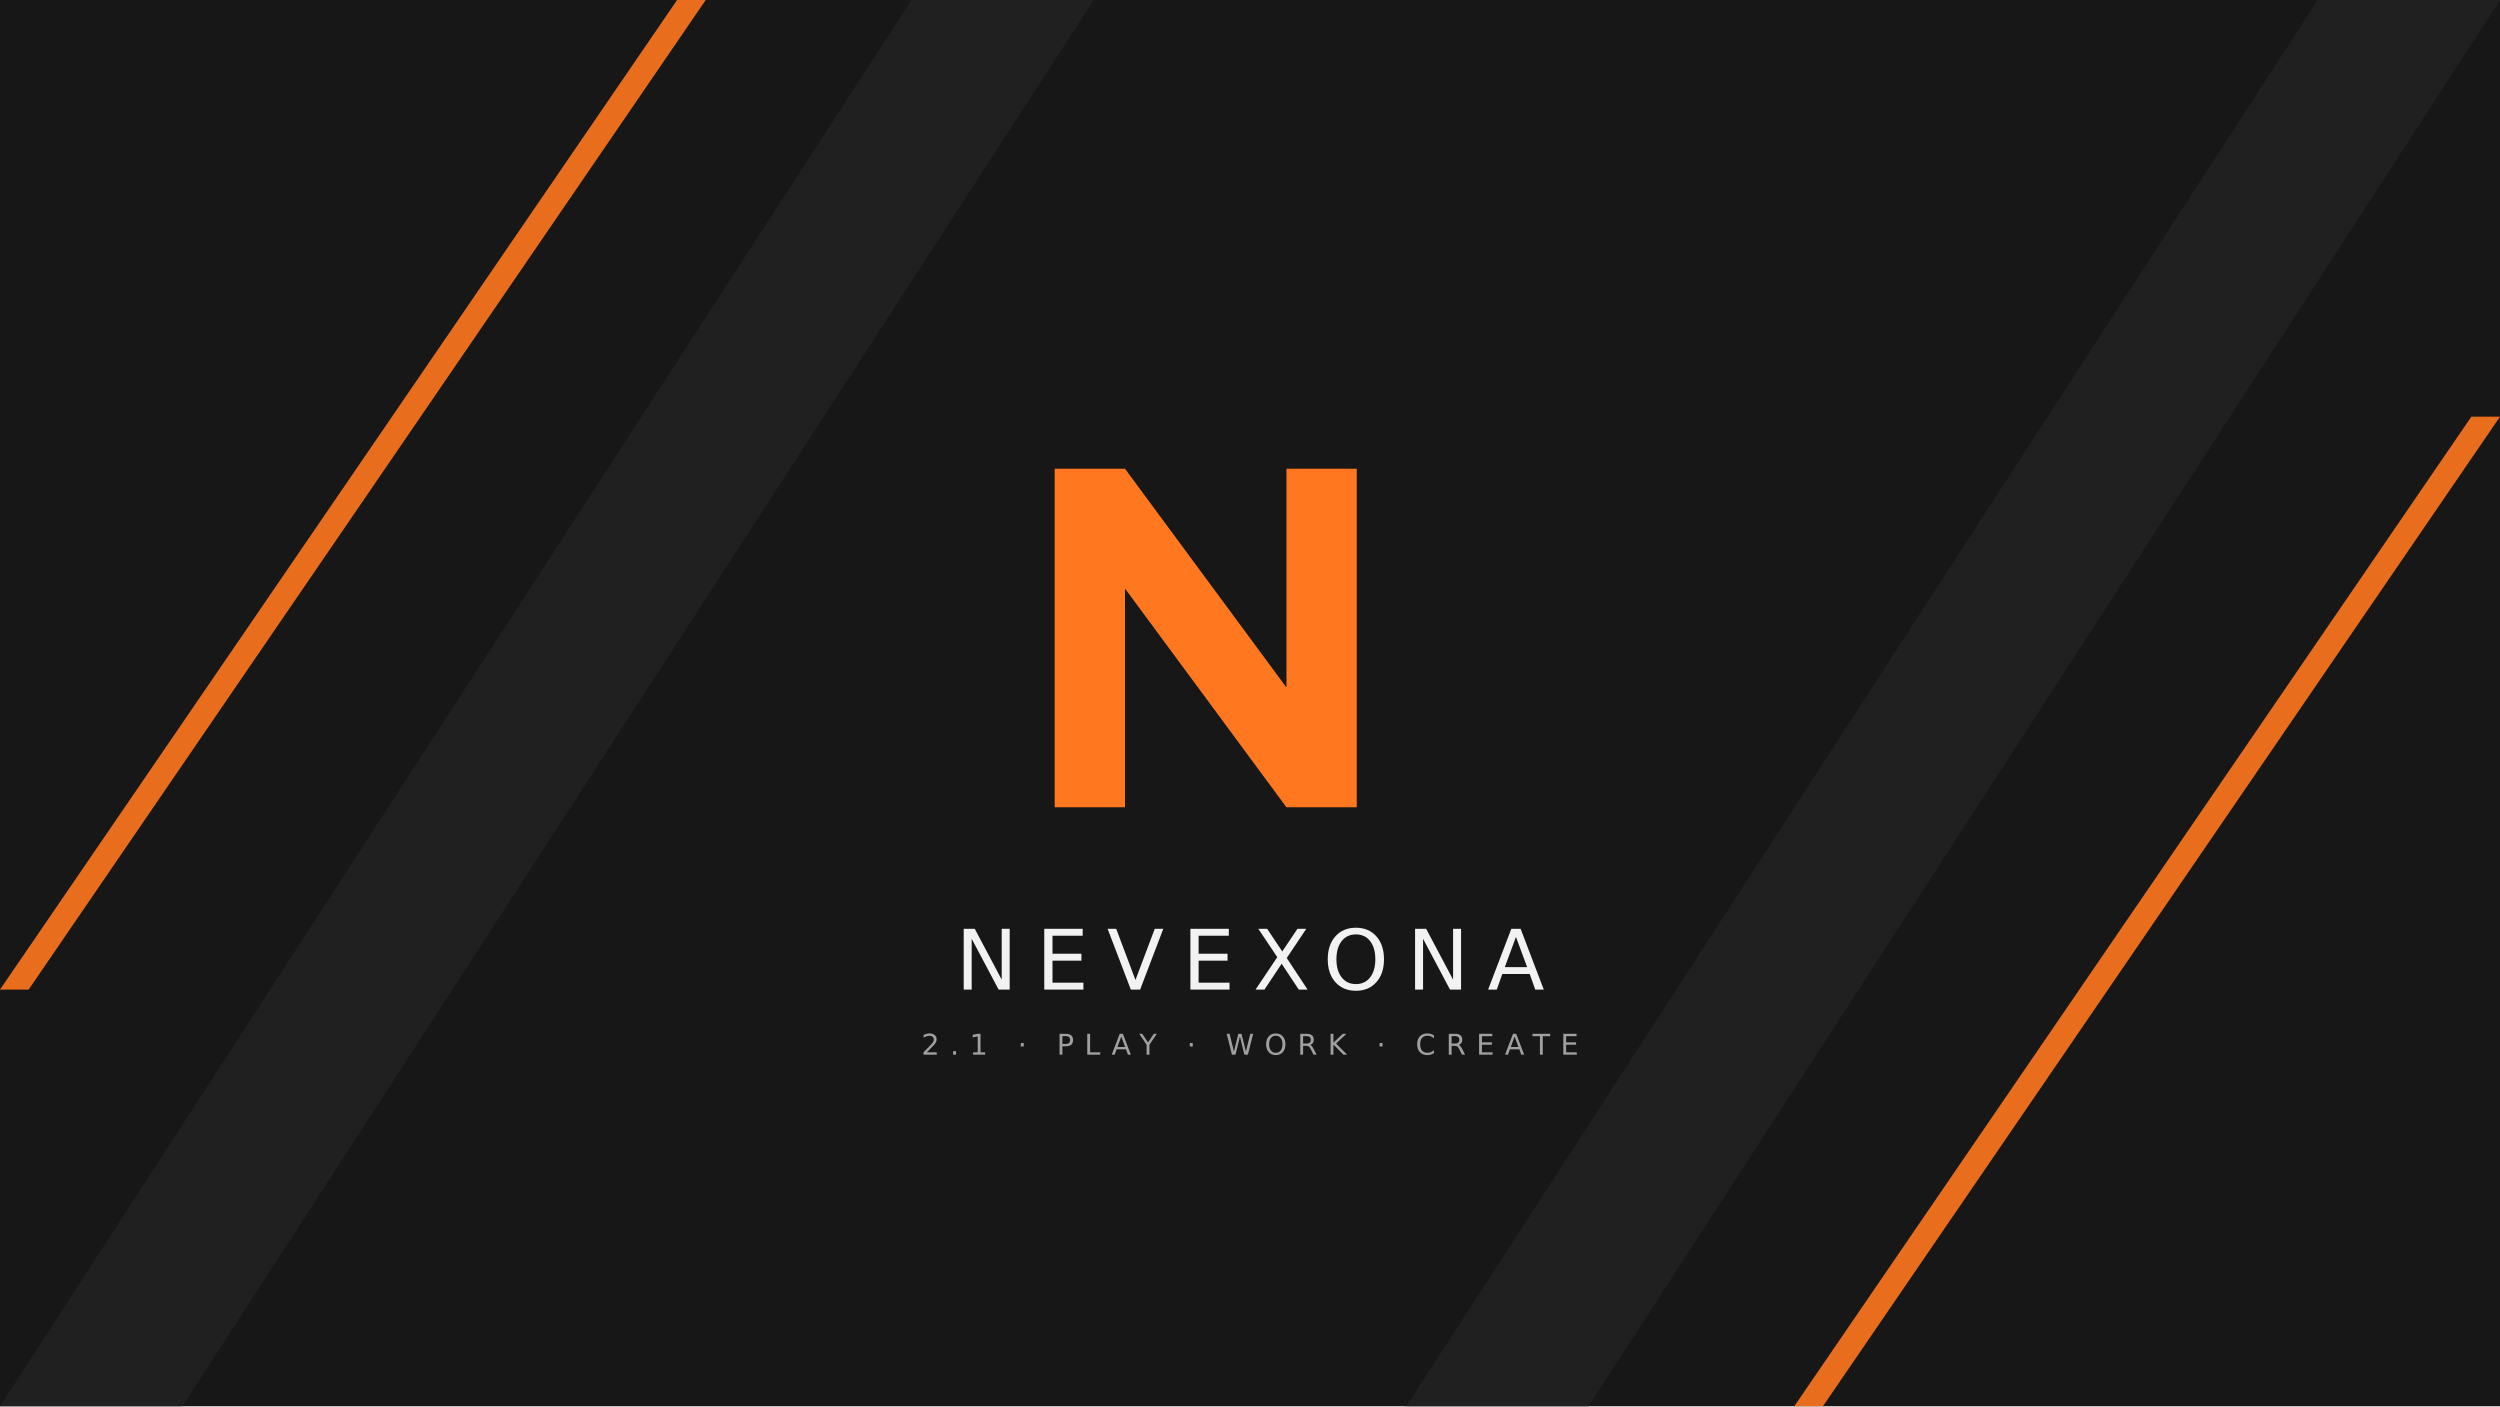
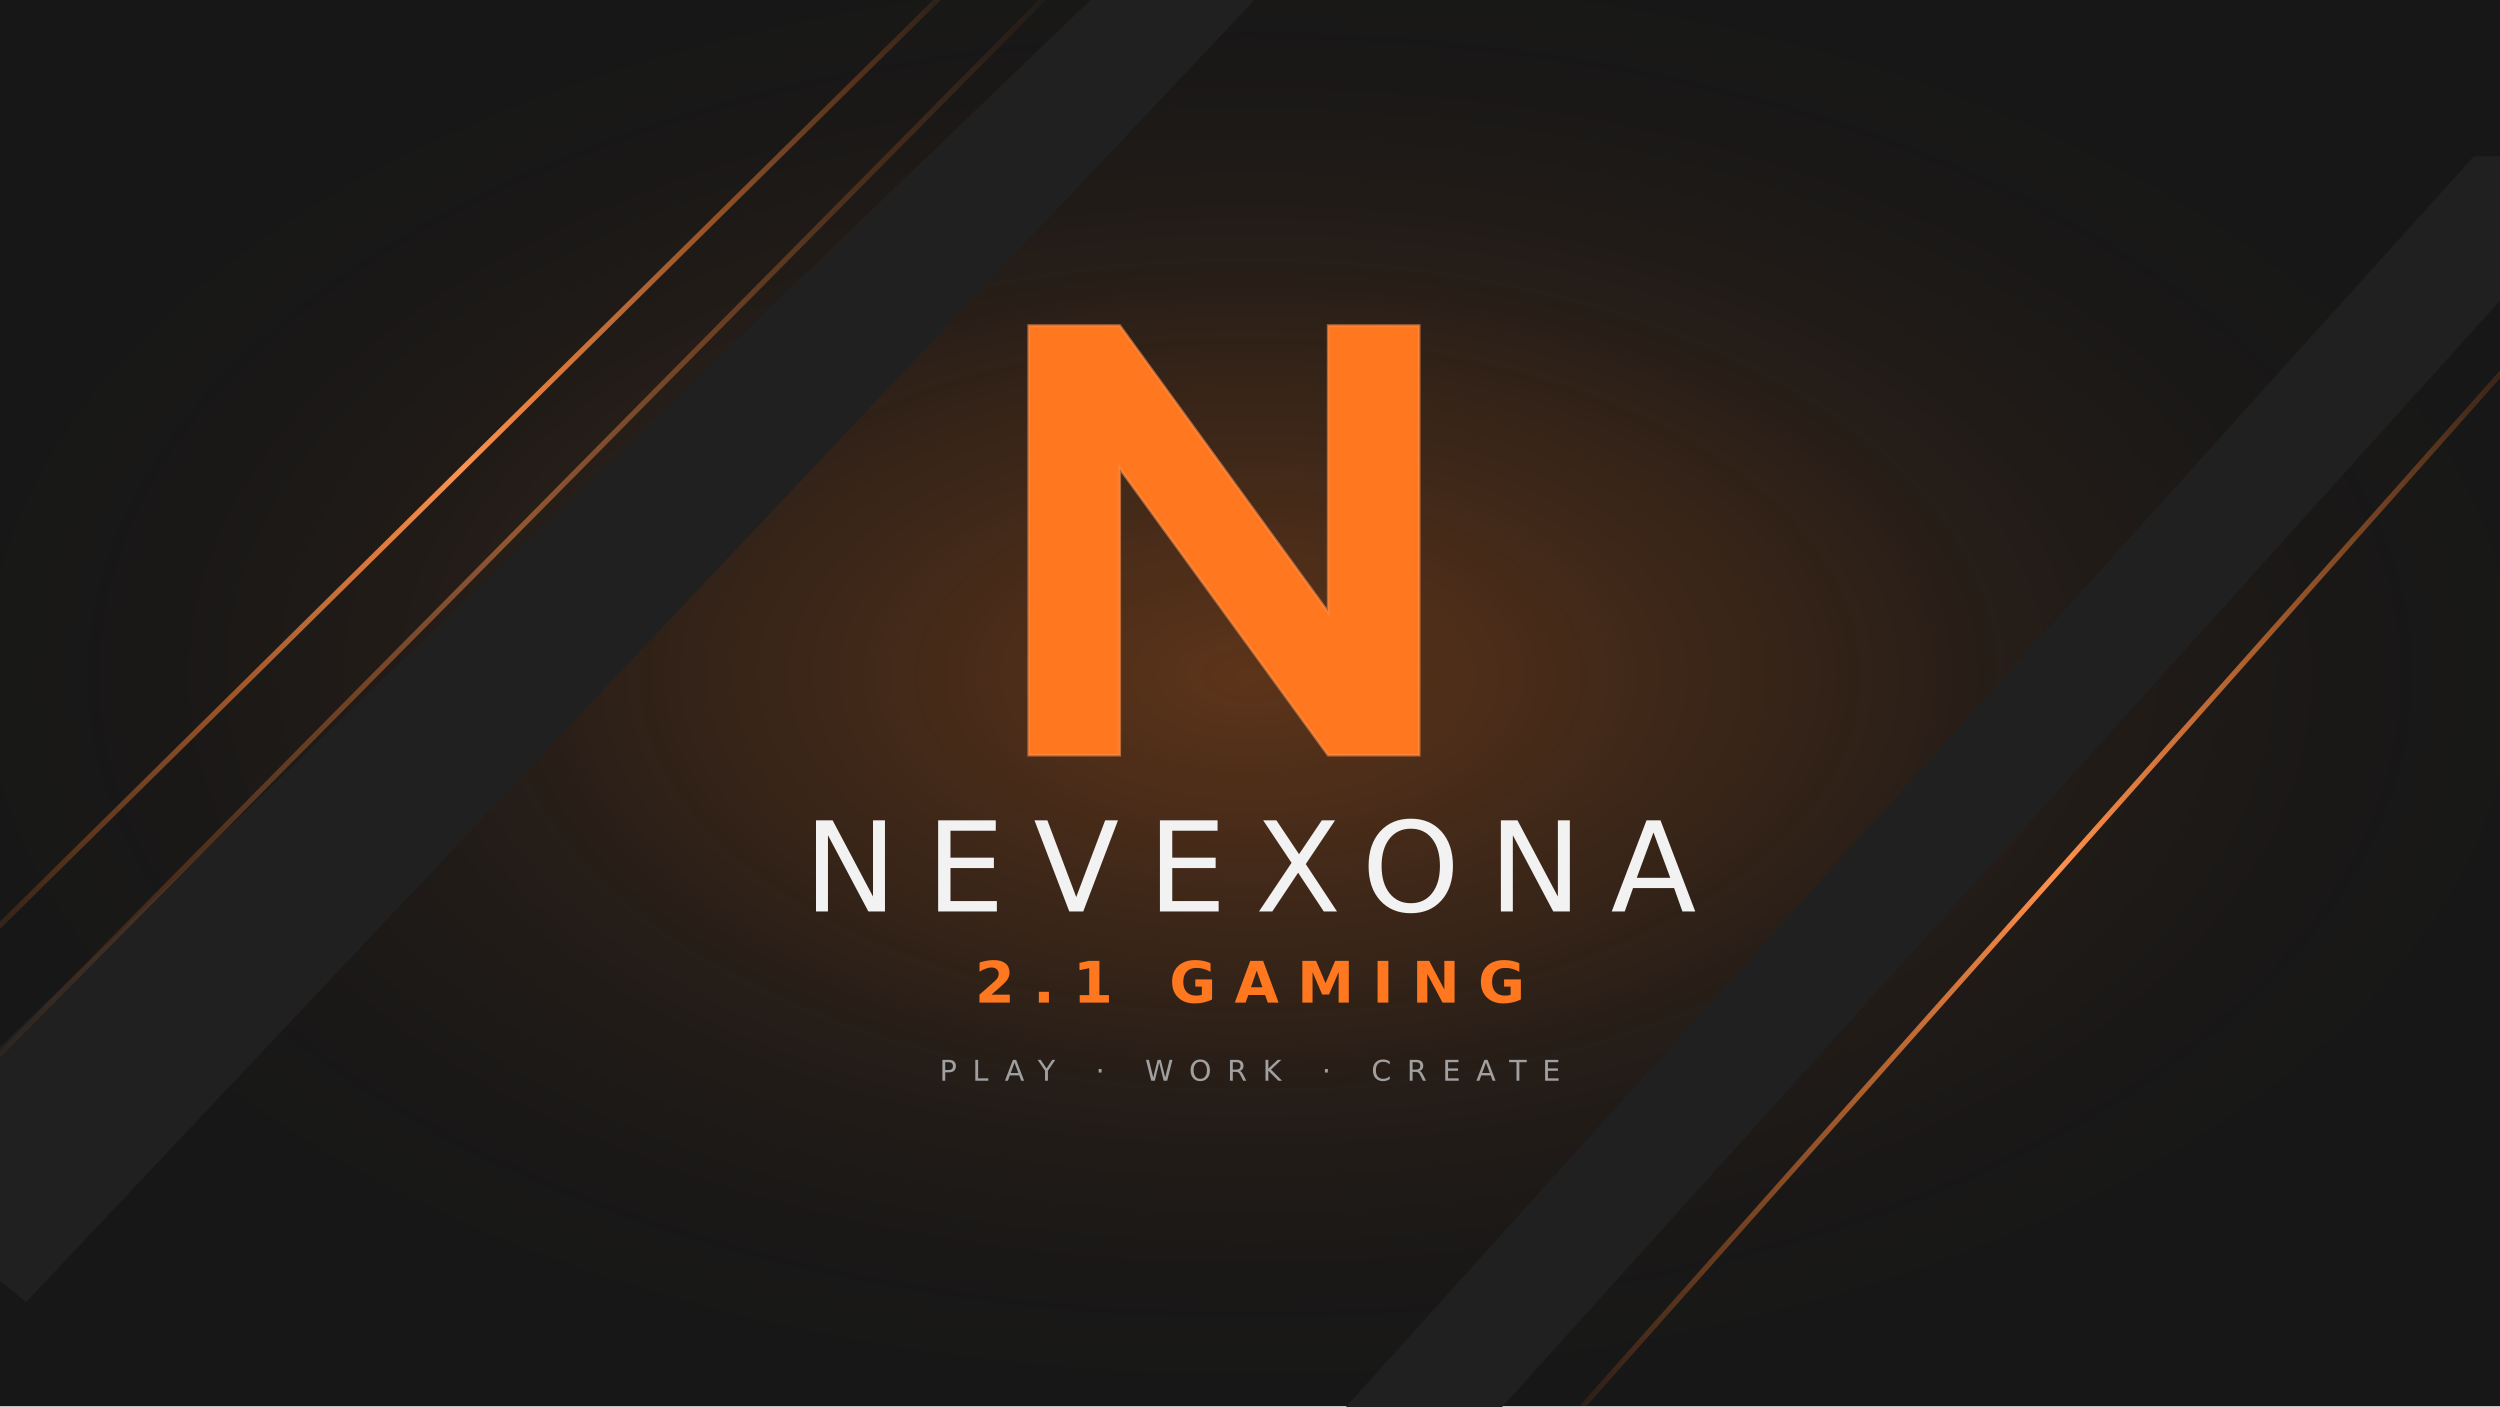
<svg xmlns="http://www.w3.org/2000/svg" viewBox="0 0 1920 1080">
+   <defs>
+     <radialGradient id="g" cx="50%" cy="48%" r="55%">
+       <stop offset="0" stop-color="#FF781F" stop-opacity=".30" />
+       <stop offset=".55" stop-color="#FF781F" stop-opacity=".06" />
+       <stop offset="1" stop-color="#171717" stop-opacity="0" />
+     </radialGradient>
+     <linearGradient id="b" x1="0" y1="0" x2="1" y2="0">
+       <stop offset="0" stop-color="#FF781F" stop-opacity="0" />
+       <stop offset=".5" stop-color="#FF914D" />
+       <stop offset="1" stop-color="#FF781F" stop-opacity="0" />
+     </linearGradient>
+   </defs>
  <rect width="1920" height="1080" fill="#171717" />
-   <path d="M0 1080L700 0h140L140 1080z" fill="#202020" />
-   <path d="M1920 0L1220 1080h-140L1780 0z" fill="#202020" />
-   <path d="M0 760L520 0h22L22 760z" fill="#FF781F" opacity=".9" />
-   <path d="M1920 320L1400 1080h-22l520-760z" fill="#FF781F" opacity=".9" />
-   <path d="M830 640V380h54l124 168V380h54v260h-54L884 472v168z" fill="#FF781F" transform="translate(-20,-20)" />
-   <text x="960" y="760" fill="#F2F2F2" font-family="DejaVu Sans" font-size="64" letter-spacing="14" text-anchor="middle">NEVEXONA</text>
-   <text x="960" y="810" fill="#A0A0A0" font-family="DejaVu Sans" font-size="22" letter-spacing="8" text-anchor="middle">2.1 · PLAY · WORK · CREATE</text>
+   <rect width="1920" height="1080" fill="url(#g)" />
+   <path d="M-100 900L900 -60h120L20 1000z" fill="#202020" />
+   <path d="M2020 120L1100 1140h-120L1900 120z" fill="#202020" />
+   <g stroke="url(#b)" stroke-width="4" fill="none">
+     <path d="M-50 760L760 -40" />
+     <path d="M1180 1120L1980 220" />
+     <path d="M-50 860L840 -40" opacity=".5" />
+   </g>
+   <g transform="translate(790,250)">
+     <path d="M0 330V0h70l160 220V0h70v330h-70L70 110v220z" fill="#FF781F" />
+     <path d="M0 330V0h70l160 220V0h70v330h-70L70 110v220z" fill="none" stroke="#FF914D" stroke-width="2" opacity=".6" />
+   </g>
+   <text x="960" y="700" fill="#F2F2F2" font-family="DejaVu Sans" font-size="96" letter-spacing="22" text-anchor="middle">NEVEXONA</text>
+   <text x="960" y="770" fill="#FF781F" font-family="DejaVu Sans" font-size="44" letter-spacing="14" text-anchor="middle" font-weight="bold">2.1 GAMING</text>
+   <text x="960" y="830" fill="#A0A0A0" font-family="DejaVu Sans" font-size="22" letter-spacing="12" text-anchor="middle">PLAY · WORK · CREATE</text>
</svg>
